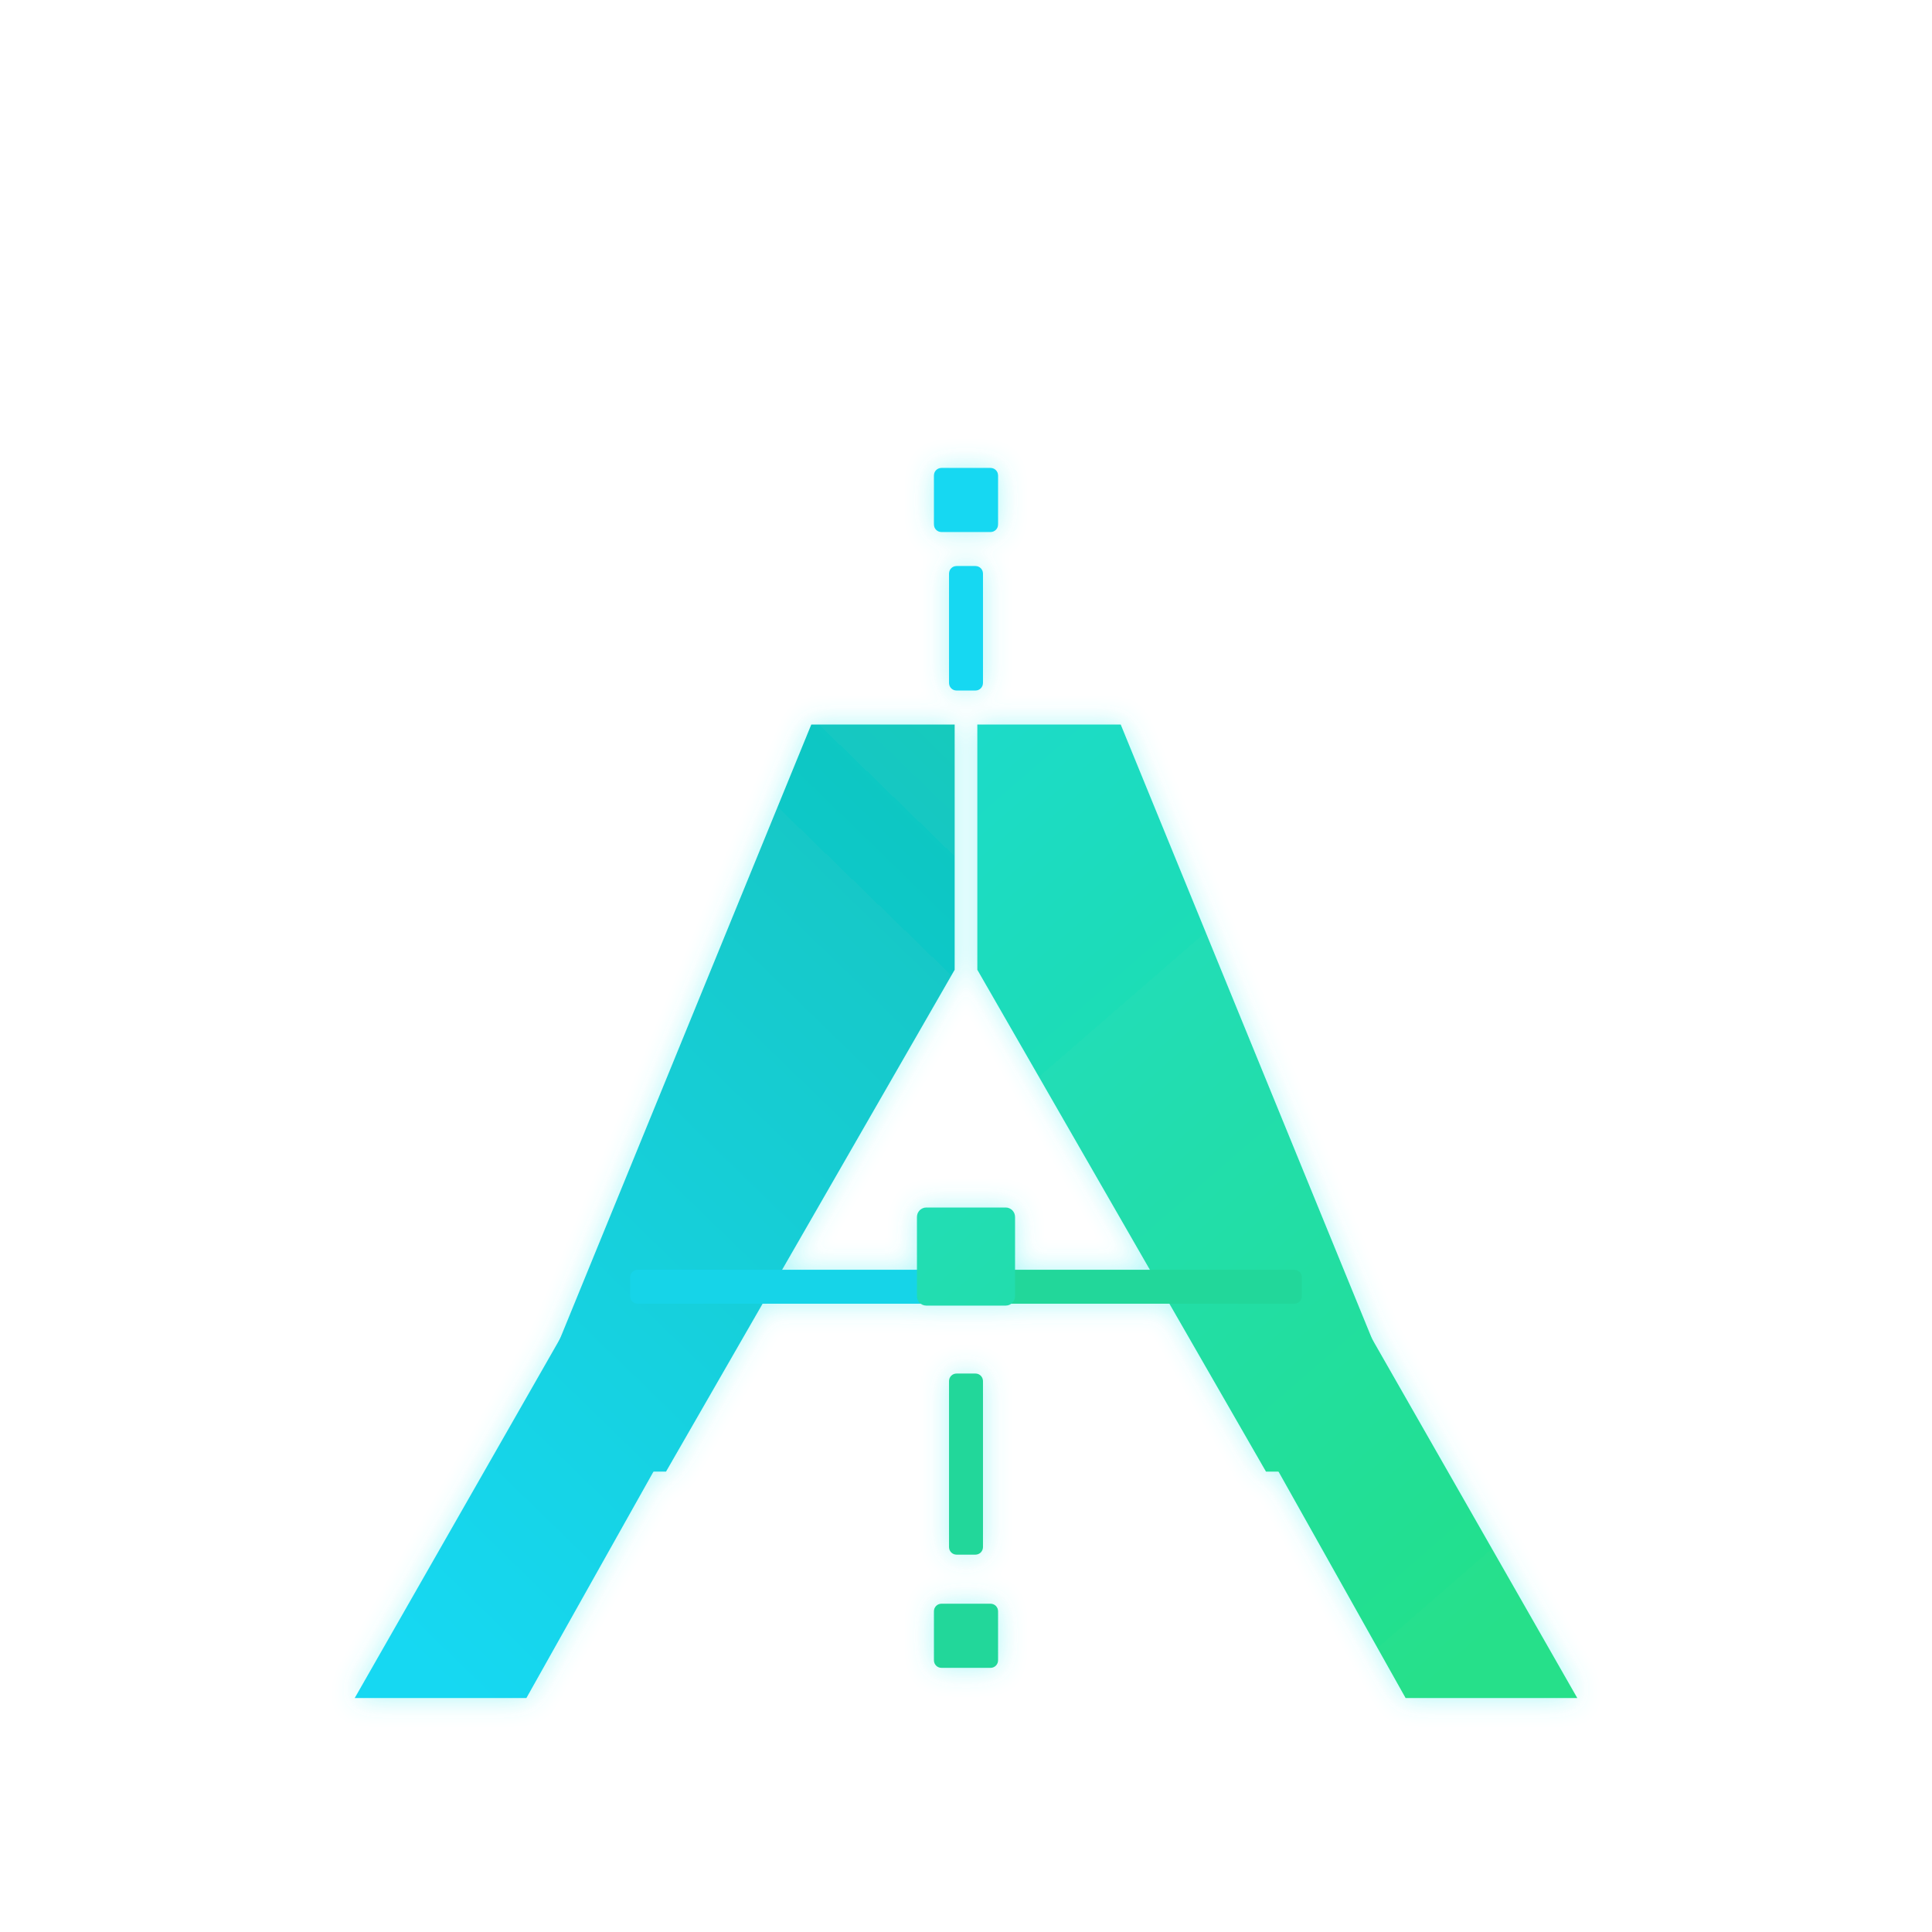
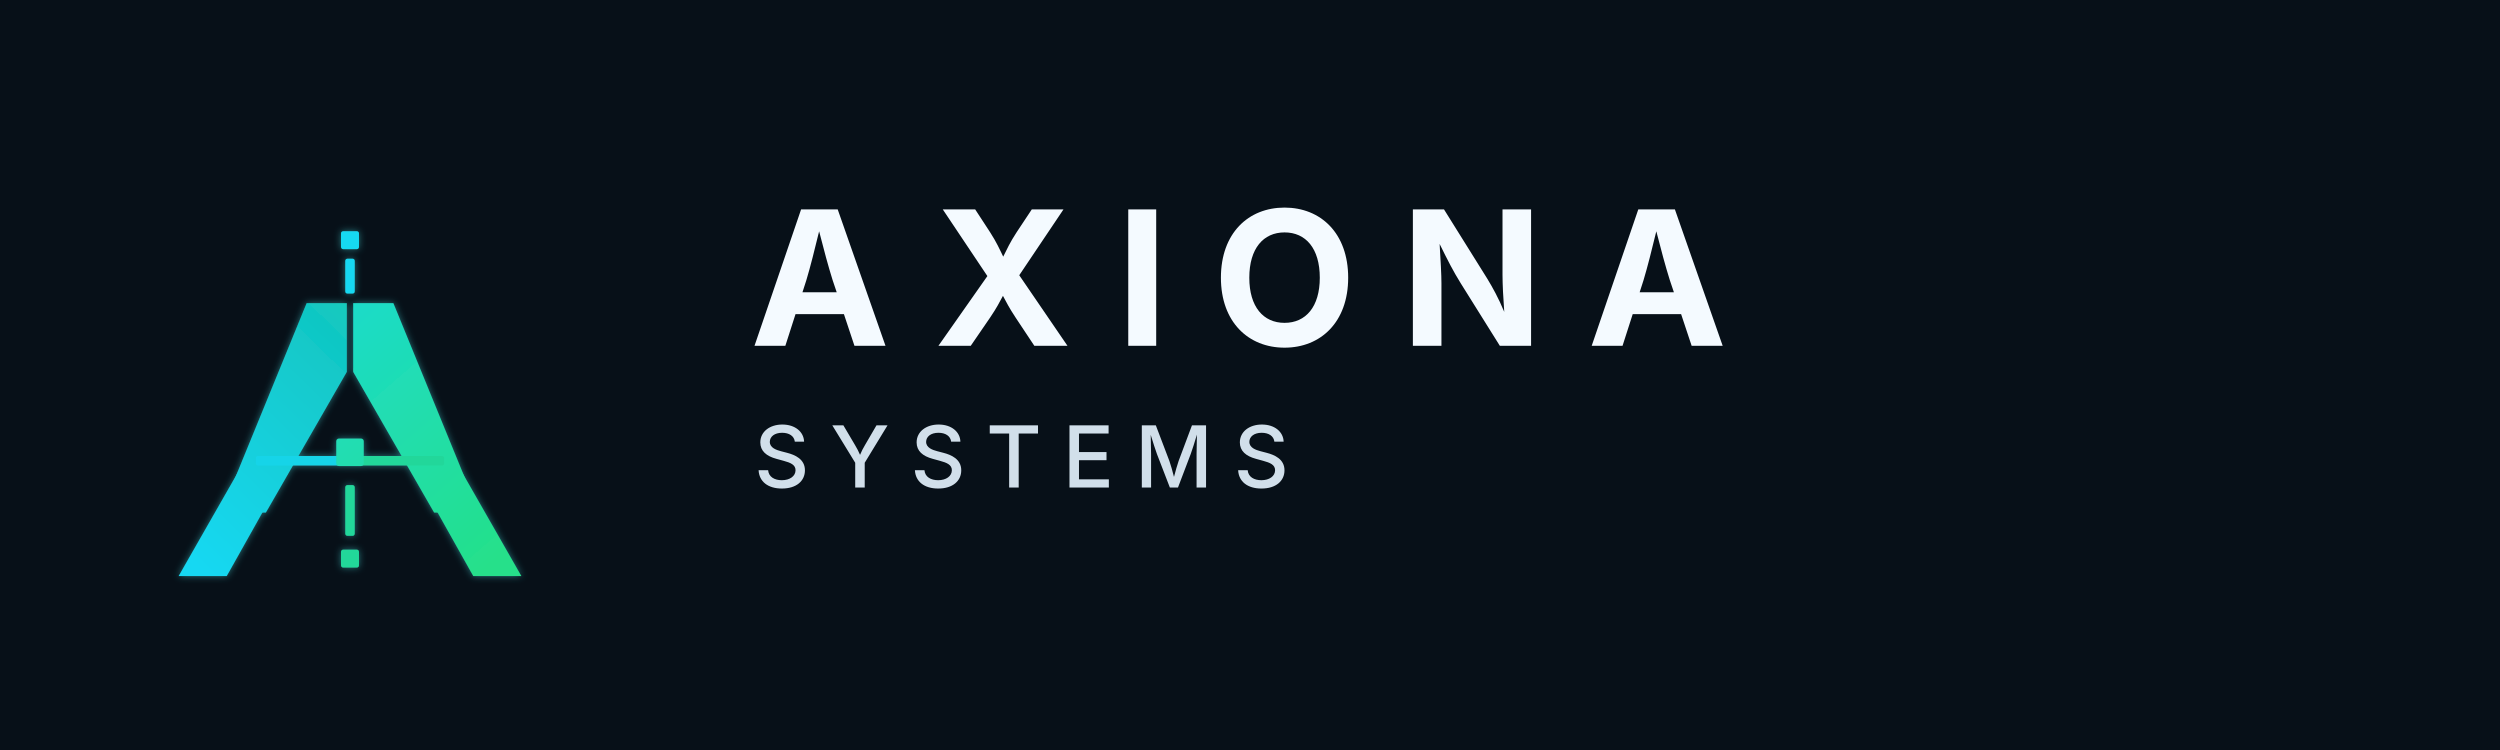
- <svg xmlns="http://www.w3.org/2000/svg" width="1024" height="1024" viewBox="0 0 1024 1024" role="img" aria-label="AXIONA logo">
+ <svg xmlns="http://www.w3.org/2000/svg" width="2400" height="720" viewBox="0 0 2400 720" role="img" aria-label="AXIONA Systems logo">
  <defs>
    <linearGradient id="markGrad" x1="180" y1="840" x2="840" y2="160" gradientUnits="userSpaceOnUse">
      <stop offset="0%" stop-color="#18D8F2" />
      <stop offset="52%" stop-color="#11C7C4" />
      <stop offset="100%" stop-color="#25E08A" />
    </linearGradient>
    <linearGradient id="markGrad2" x1="220" y1="170" x2="810" y2="850" gradientUnits="userSpaceOnUse">
      <stop offset="0%" stop-color="#18D8F2" />
      <stop offset="100%" stop-color="#25E08A" />
    </linearGradient>
-     <linearGradient id="edgeGrad" x1="0" y1="0" x2="1024" y2="1024" gradientUnits="userSpaceOnUse">
+     <linearGradient id="edgeGrad" x1="0" y1="0" x2="2400" y2="720" gradientUnits="userSpaceOnUse">
      <stop offset="0%" stop-color="#18D8F2" />
      <stop offset="45%" stop-color="#102336" />
      <stop offset="100%" stop-color="#25E08A" />
    </linearGradient>
    <filter id="softGlow" x="-30%" y="-30%" width="160%" height="160%">
      <feGaussianBlur stdDeviation="7" result="blur" />
      <feColorMatrix in="blur" type="matrix" values="0 0 0 0 0.07  0 0 0 0 0.86  0 0 0 0 0.88  0 0 0 .45 0" />
      <feMerge>
        <feMergeNode />
        <feMergeNode in="SourceGraphic" />
      </feMerge>
    </filter>
+     <radialGradient id="bgGlow" cx="50%" cy="42%" r="70%">
+       <stop offset="0%" stop-color="#0F2436" />
+       <stop offset="58%" stop-color="#071018" />
+       <stop offset="100%" stop-color="#03070D" />
+     </radialGradient>
  </defs>
-   <g id="axiona-mark" transform="translate(0 0) scale(1.0)" filter="url(#softGlow)">
+   <rect width="2400" height="720" fill="#071018" />
+   <g id="axiona-mark" transform="translate(76 96) scale(0.5078125)" filter="url(#softGlow)">
    <polygon points="268,780 353,780 506,514 506,384 430,384" fill="url(#markGrad)" />
    <polygon points="756,780 671,780 518,514 518,384 594,384" fill="url(#markGrad2)" />
    <polygon points="188,900 279,900 389,704 300,704" fill="url(#markGrad)" />
    <polygon points="836,900 745,900 635,704 724,704" fill="url(#markGrad2)" />
    <rect x="334" y="673" width="160" height="18" rx="4" fill="#16D4E8" />
    <rect x="530" y="673" width="160" height="18" rx="4" fill="#24D79A" />
    <rect x="486" y="640" width="52" height="52" rx="5" fill="url(#markGrad2)" />
    <rect x="503" y="300" width="18" height="66" rx="4" fill="#18D8F2" />
    <rect x="495" y="248" width="34" height="34" rx="4" fill="#18D8F2" />
    <rect x="503" y="728" width="18" height="96" rx="4" fill="#24D79A" />
    <rect x="495" y="850" width="34" height="34" rx="4" fill="#24D79A" />
  </g>
+   <text x="720" y="332" fill="#F4FAFF" font-family="Inter, Avenir Next, Montserrat, Arial, sans-serif" font-size="180" font-weight="700" letter-spacing="42">AXIONA</text>
+   <text x="724" y="468" fill="#D1DFEA" font-family="Inter, Avenir Next, Montserrat, Arial, sans-serif" font-size="82" font-weight="500" letter-spacing="20">SYSTEMS</text>
</svg>
